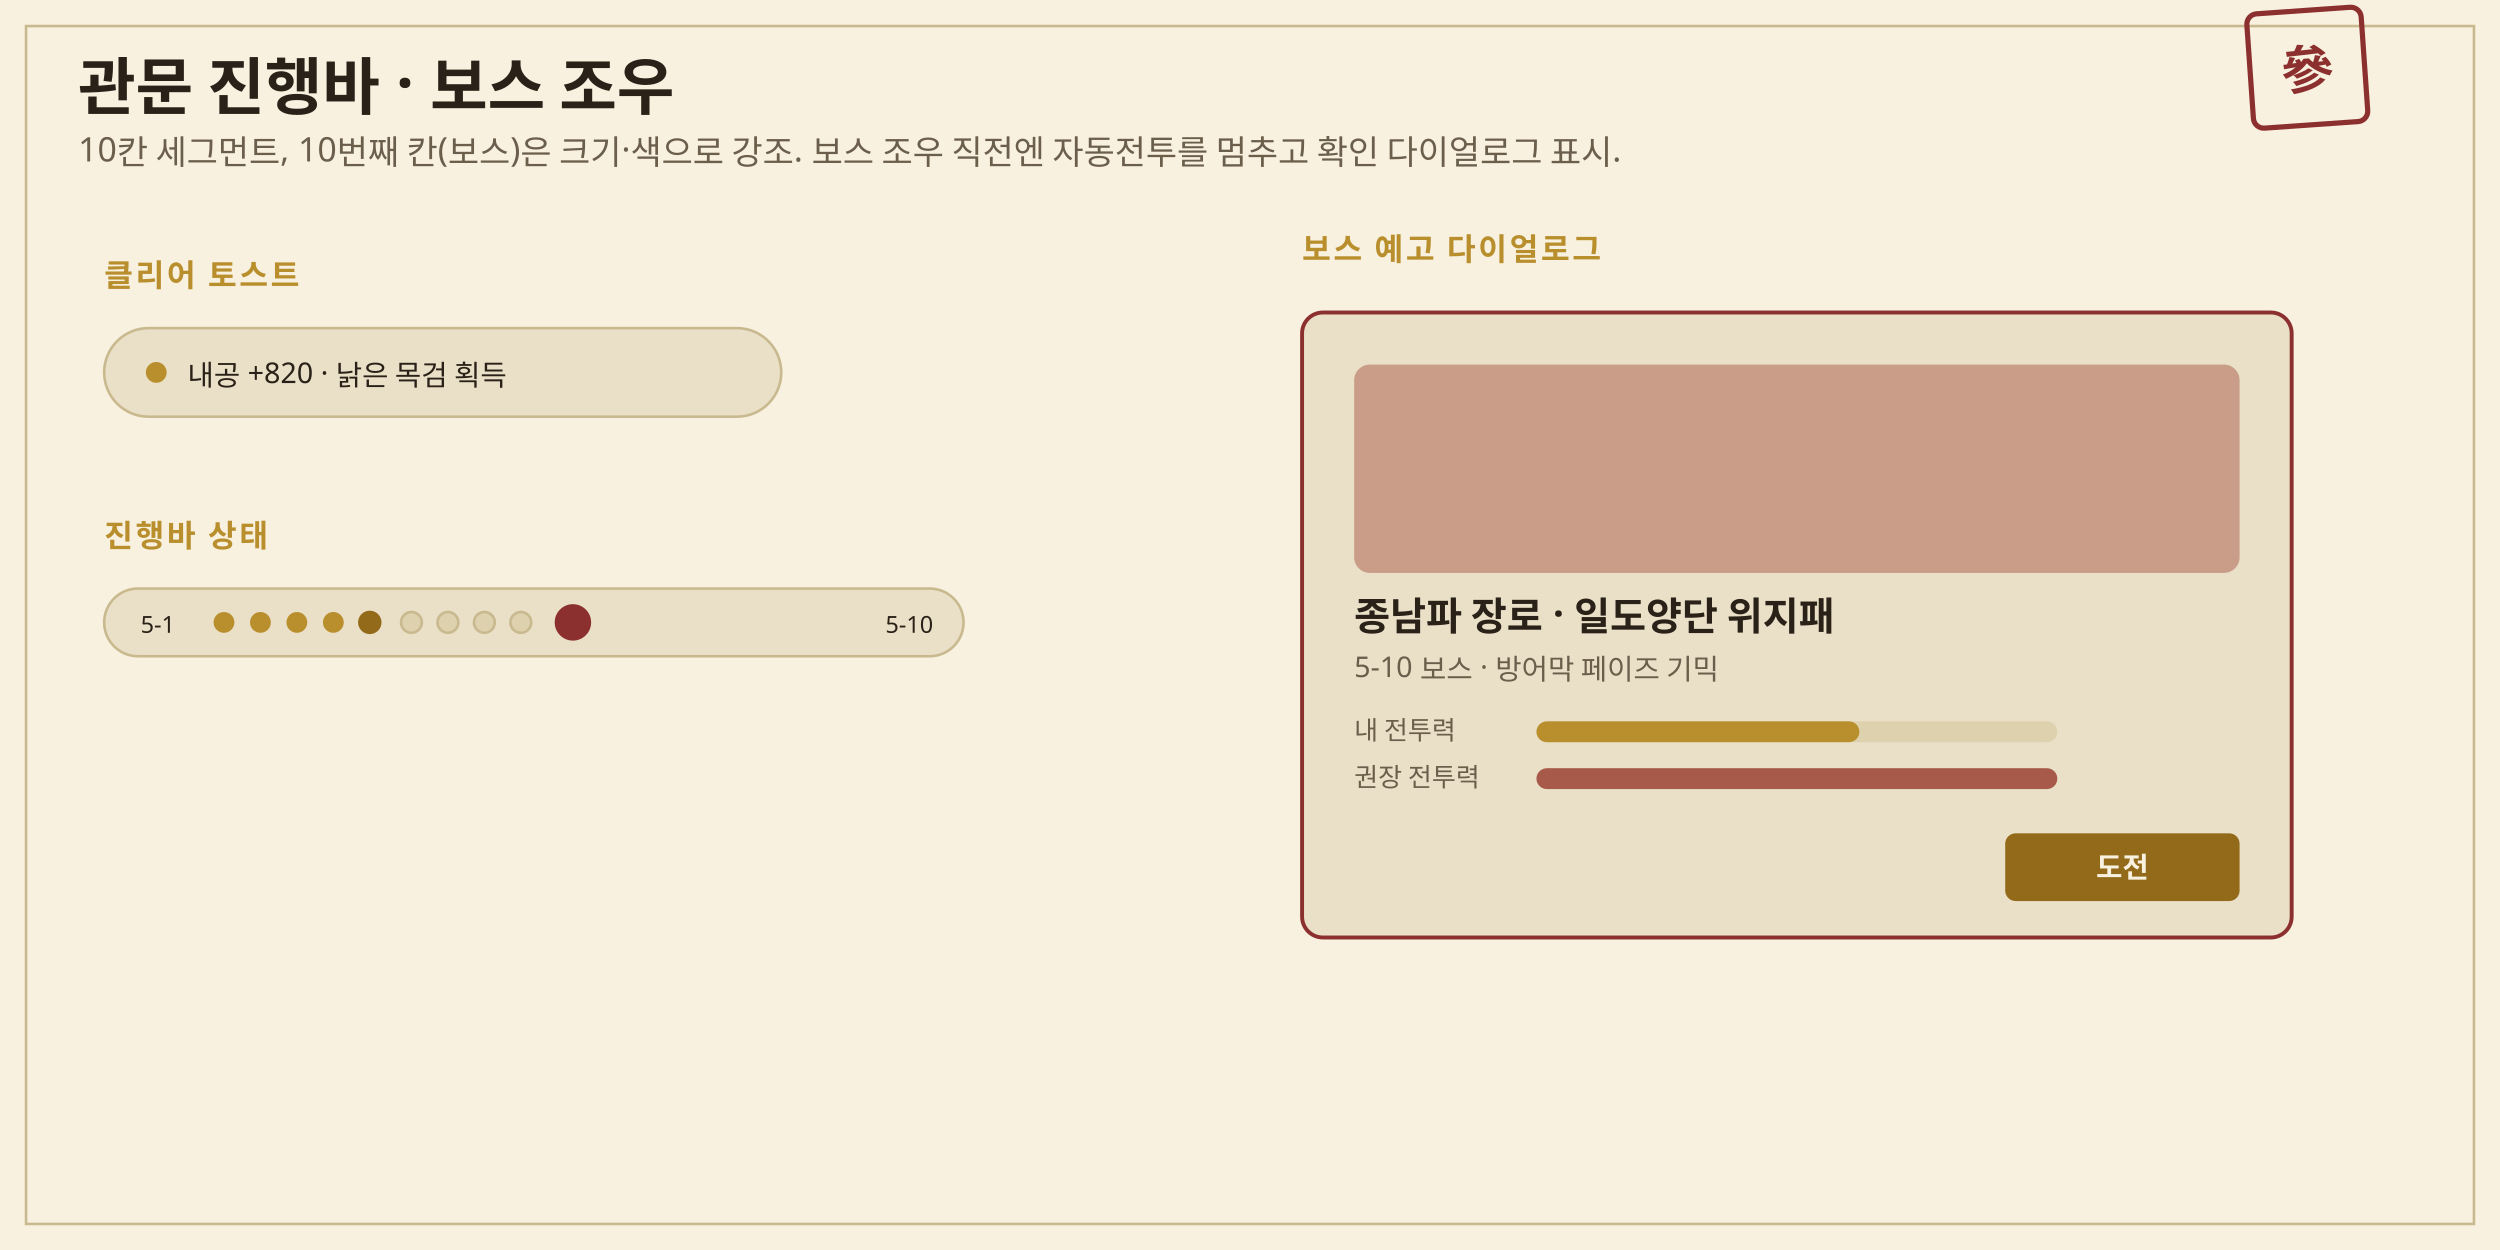
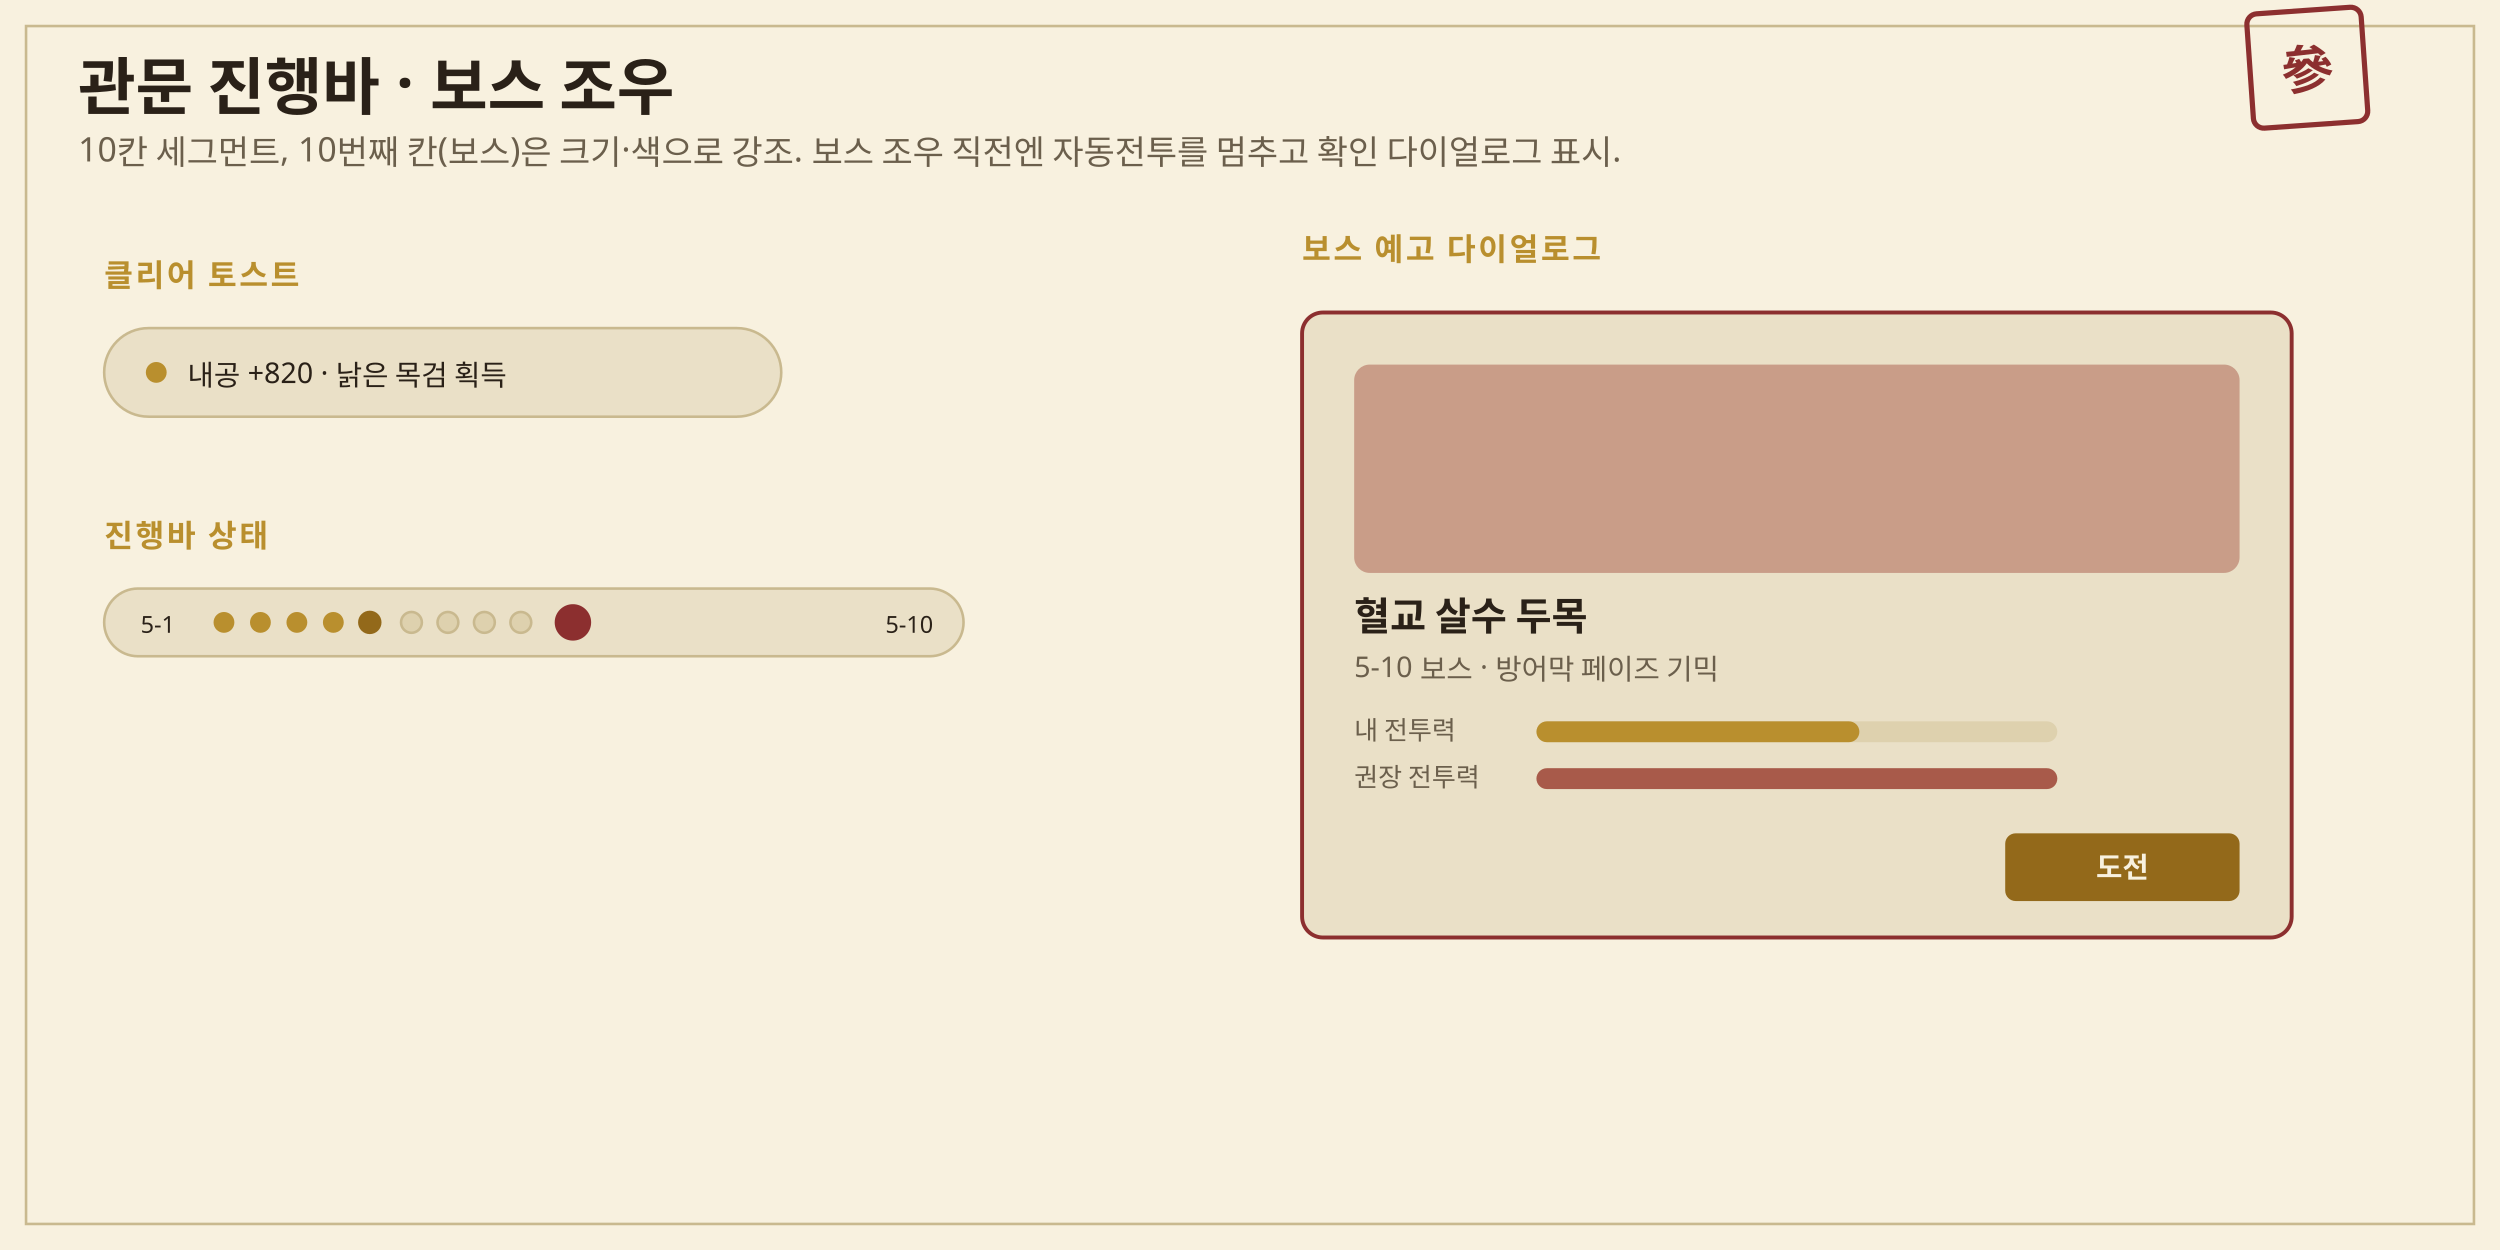
<svg xmlns="http://www.w3.org/2000/svg" width="960" height="480" viewBox="0 0 960 480" font-family="'Apple SD Gothic Neo','Malgun Gothic',sans-serif">
  <rect width="960" height="480" fill="#f8f1df" />
  <rect x="10" y="10" width="940" height="460" fill="none" stroke="#c9b98f" stroke-width="1" />
  <text x="30" y="42" font-size="24" font-weight="700" fill="#2a2118">관문 진행바 · 보스 조우</text>
  <text x="30" y="62" font-size="13" fill="#6b5f4c">10칸 세그먼트, 10번째 칸(보스)은 크기·색으로 강조. 보스 조우 직전엔 자동전투를 멈추고 확인 다이얼로그 표시.</text>
  <g transform="translate(886,26) rotate(-4)">
    <rect x="-22" y="-22" width="44" height="44" rx="4" fill="none" stroke="#8c2f2f" stroke-width="2" />
    <text x="0" y="8" font-size="20" font-weight="700" fill="#8c2f2f" text-anchor="middle">參</text>
  </g>
  <g transform="translate(40,110)">
    <text font-size="12" font-weight="700" letter-spacing="1" fill="#b98f2e">클리어 토스트</text>
    <g transform="translate(0,16)">
      <rect width="260" height="34" rx="17" fill="#eae0c7" stroke="#c9b98f" />
      <circle cx="20" cy="17" r="4" fill="#b98f2e" />
      <text x="32" y="22" font-size="11" fill="#2a2118">내공 +820 · 낡은 목검 획득</text>
    </g>
    <text y="100" font-size="12" font-weight="700" letter-spacing="1" fill="#b98f2e">진행바 상태</text>
    <g transform="translate(0,116)">
      <rect width="330" height="26" rx="13" fill="#eae0c7" stroke="#c9b98f" />
      <text x="14" y="17" font-size="9" fill="#2a2118">5-1</text>
      <circle cx="46" cy="13" r="4" fill="#b98f2e" />
      <circle cx="60" cy="13" r="4" fill="#b98f2e" />
      <circle cx="74" cy="13" r="4" fill="#b98f2e" />
      <circle cx="88" cy="13" r="4" fill="#b98f2e" />
      <circle cx="102" cy="13" r="4.5" fill="#93691a" />
      <circle cx="118" cy="13" r="4" fill="#ded1ae" stroke="#c9b98f" />
      <circle cx="132" cy="13" r="4" fill="#ded1ae" stroke="#c9b98f" />
      <circle cx="146" cy="13" r="4" fill="#ded1ae" stroke="#c9b98f" />
      <circle cx="160" cy="13" r="4" fill="#ded1ae" stroke="#c9b98f" />
      <circle cx="180" cy="13" r="7" fill="#8c2f2f" />
      <text x="300" y="17" font-size="9" fill="#2a2118">5-10</text>
    </g>
  </g>
  <g transform="translate(500,100)">
    <text font-size="12" font-weight="700" letter-spacing="1" fill="#b98f2e">보스 예고 다이얼로그</text>
    <g transform="translate(0,20)">
      <rect width="380" height="240" rx="8" fill="#eae0c7" stroke="#8c2f2f" stroke-width="1.5" />
      <rect x="20" y="20" width="340" height="80" rx="6" fill="#a85a4a" fill-opacity="0.5" />
-       <text x="20" y="122" font-size="15" font-weight="700" fill="#2a2118">종남파 장로 · 일도양단 위지패</text>
+       <text x="20" y="122" font-size="15" font-weight="700" fill="#2a2118">혈교 살수 두목</text>
      <text x="20" y="140" font-size="11" fill="#6b5f4c">5-10 보스 · 방어막 페이즈 기믹</text>
      <text x="20" y="164" font-size="10" fill="#6b5f4c">내 전투력</text>
      <rect x="90" y="157" width="200" height="8" rx="4" fill="#ded1ae" />
      <rect x="90" y="157" width="124" height="8" rx="4" fill="#b98f2e" />
      <text x="20" y="182" font-size="10" fill="#6b5f4c">권장 전투력</text>
      <rect x="90" y="175" width="200" height="8" rx="4" fill="#ded1ae" />
      <rect x="90" y="175" width="200" height="8" rx="4" fill="#a85a4a" />
      <rect x="270" y="200" width="90" height="26" rx="4" fill="#93691a" />
      <text x="315" y="217" font-size="11" font-weight="700" fill="#f8f1df" text-anchor="middle">도전</text>
    </g>
  </g>
</svg>
